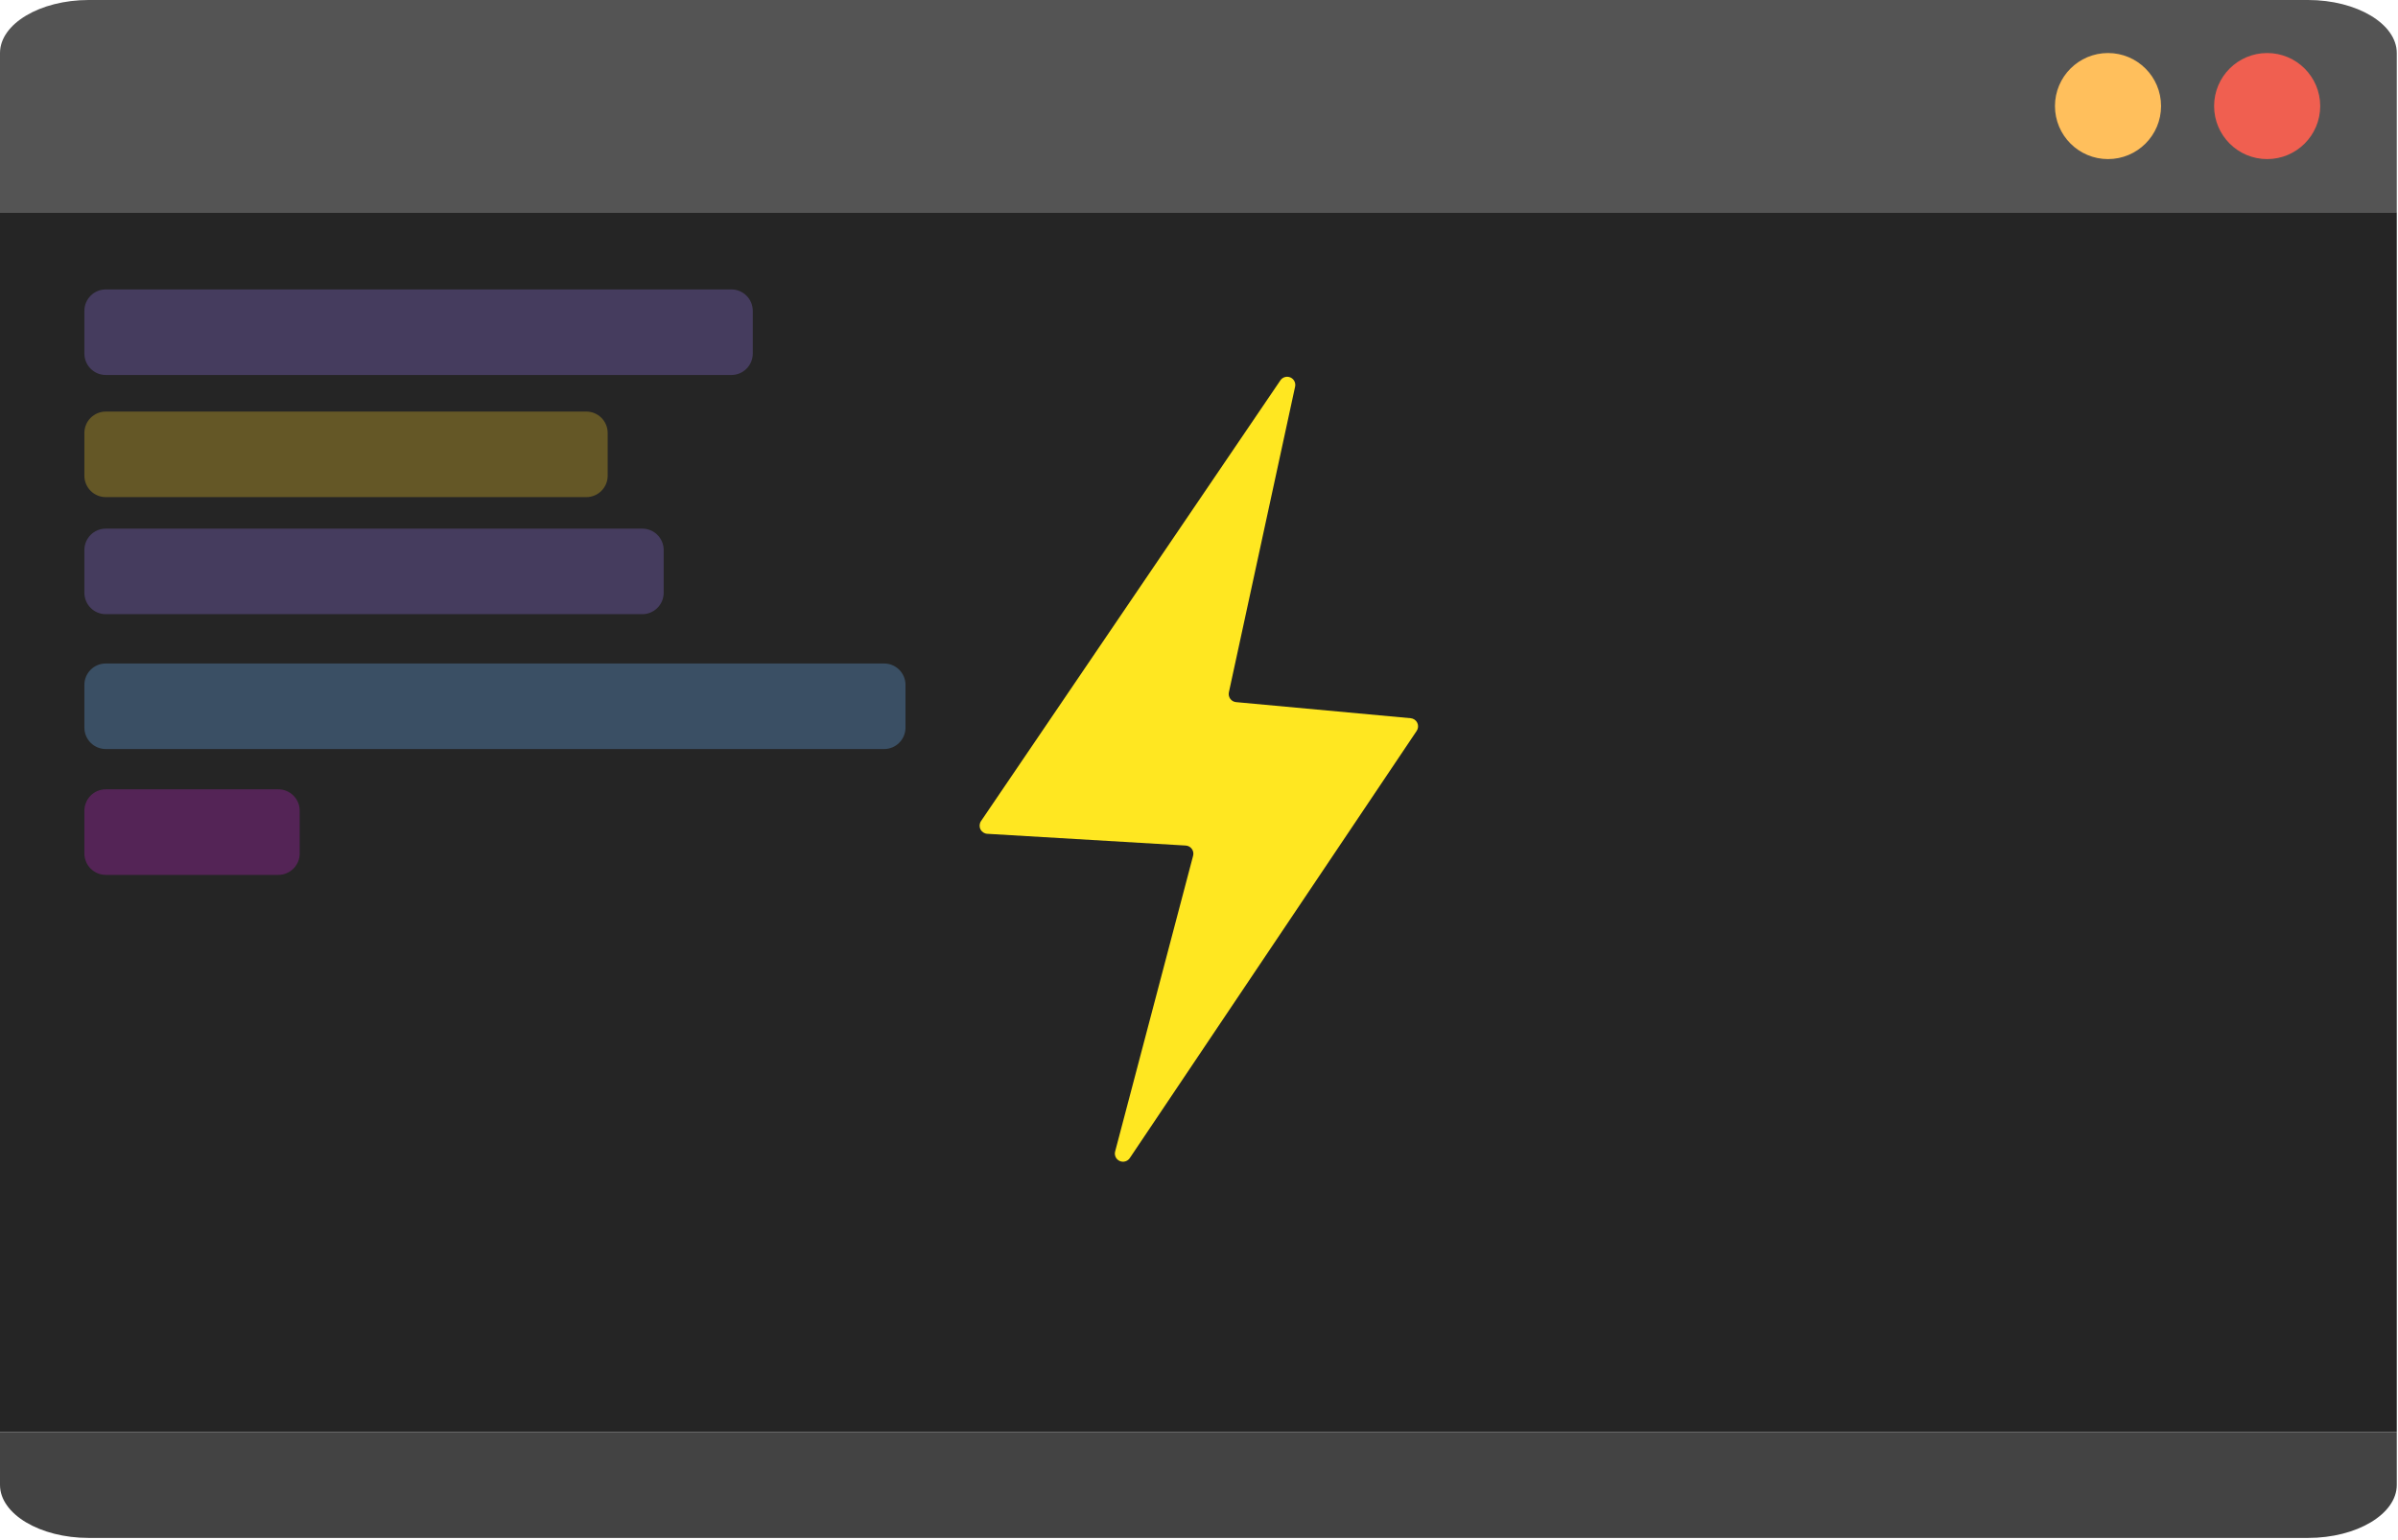
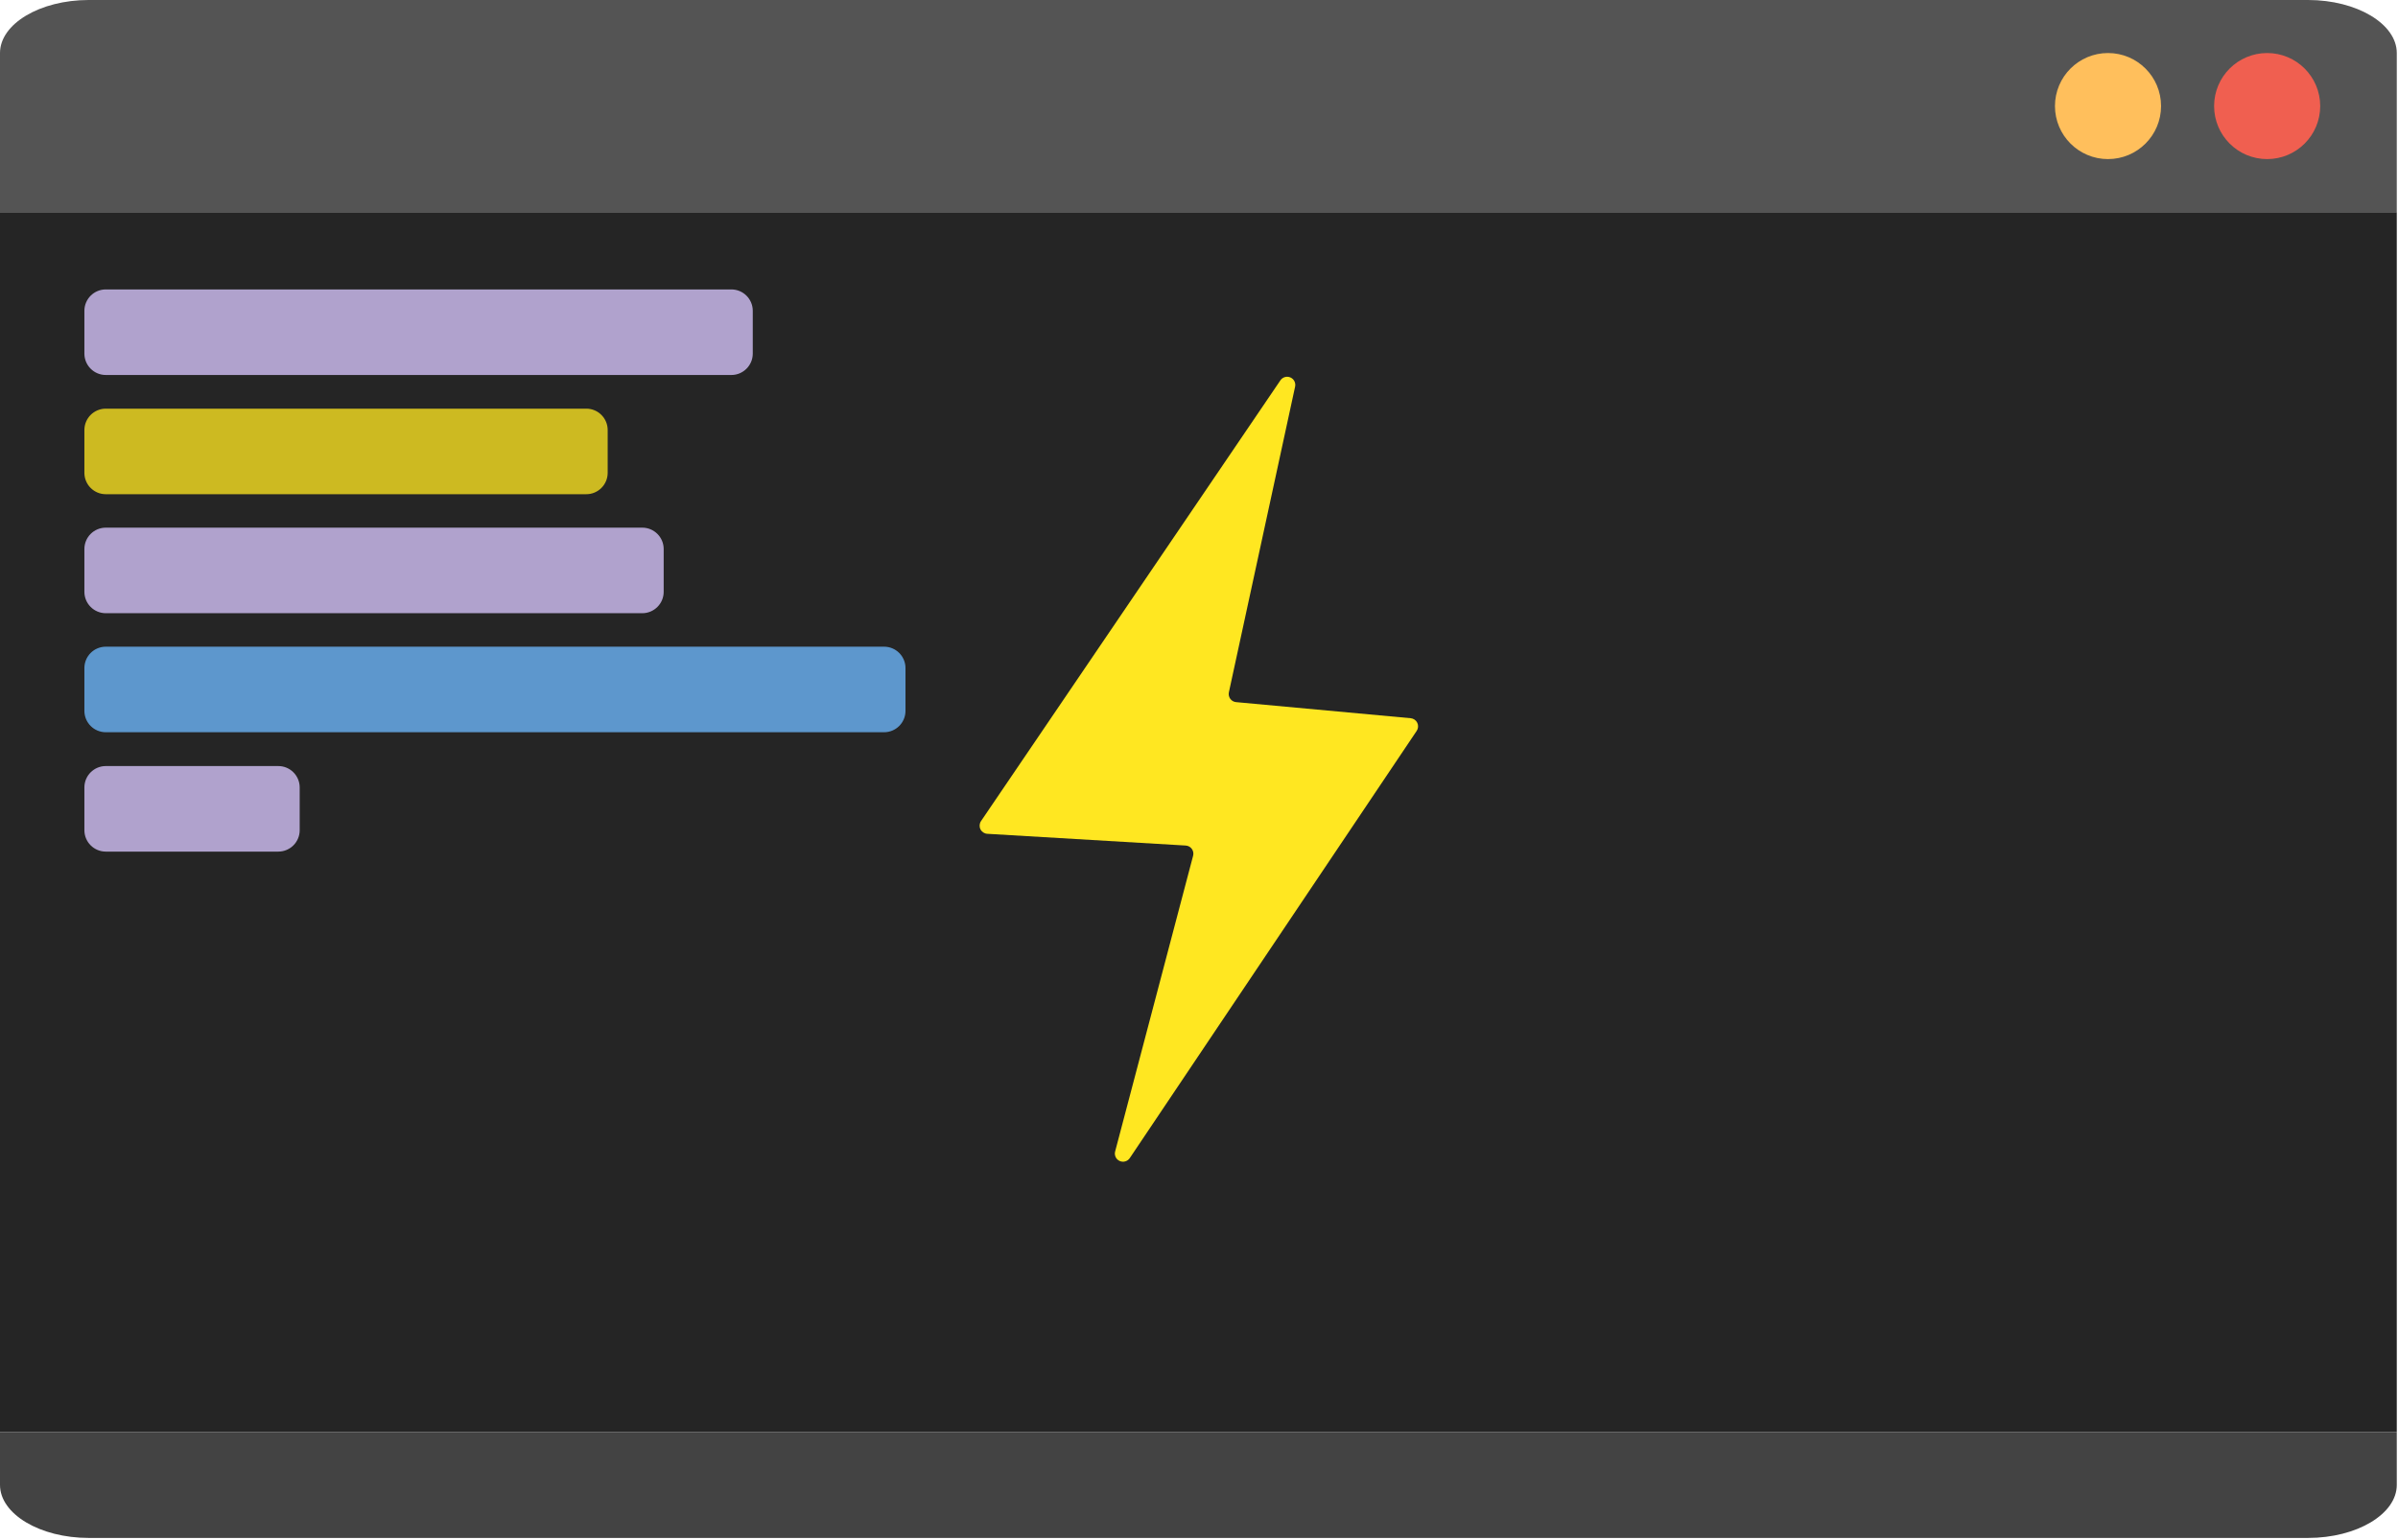
<svg xmlns="http://www.w3.org/2000/svg" width="100%" height="100%" viewBox="0 0 872 560" version="1.1" xml:space="preserve" style="fill-rule:evenodd;clip-rule:evenodd;stroke-linejoin:round;stroke-miterlimit:2;">
  <g transform="matrix(1,0,0,1,-104.223,-260.289)">
    <g id="_06" transform="matrix(0.72535,0,0,0.72535,104.223,483.149)">
      <g id="Speed">
        <g id="_061">
          <g transform="matrix(1.66217,0,0,1.66217,0,-307.246)">
            <g transform="matrix(1.67336,0,0,1,5.68434e-14,0)">
              <rect x="0" y="64" width="432" height="368" style="fill:rgb(37,37,37);" />
            </g>
            <g transform="matrix(1.67336,0,0,1,5.68434e-14,-1.13687e-13)">
              <path d="M432,16c0,-8.797 -7.203,-16 -16,-16l-400,0c-8.797,0 -16,7.203 -16,16l0,48l432,0l0,-48Z" style="fill:rgb(84,84,84);fill-rule:nonzero;" />
            </g>
            <g transform="matrix(1.67336,0,0,1,5.68434e-14,0)">
              <path d="M0,448c0,8.797 7.203,16 16,16l400,0c8.797,0 16,-7.203 16,-16l0,-16l-432,0l0,16Z" style="fill:rgb(67,67,67);fill-rule:nonzero;" />
            </g>
            <g transform="matrix(1,0,0,1,539.795,0)">
              <circle cx="96" cy="32" r="16" style="fill:rgb(255,191,92);" />
            </g>
            <g transform="matrix(1,0,0,1,539.795,0)">
              <circle cx="144" cy="32" r="16" style="fill:rgb(240,95,80);" />
            </g>
          </g>
          <g transform="matrix(0.343604,0.0434883,-0.0523426,0.413562,401.575,-194.911)">
            <path d="M739.074,119.48c0.493,-4.673 -3.071,-8.98 -8.499,-10.272c-5.427,-1.292 -11.196,0.794 -13.756,4.975c-78.591,128.349 -301.267,492.004 -349.787,571.242c-1.923,3.141 -1.668,6.899 0.669,9.84c2.337,2.941 6.395,4.612 10.627,4.377c60.447,-3.358 235.636,-13.091 287.088,-15.95c3.527,-0.196 6.974,0.933 9.391,3.077c2.417,2.143 3.549,5.074 3.084,7.986c-8.297,51.986 -41.768,261.709 -58.211,364.736c-0.757,4.741 2.718,9.243 8.22,10.65c5.502,1.407 11.423,-0.692 14.006,-4.966c80.089,-132.511 288.709,-477.684 334.365,-553.224c1.868,-3.09 1.636,-6.769 -0.608,-9.68c-2.245,-2.912 -6.17,-4.625 -10.329,-4.507c-54.873,1.549 -207.591,5.859 -253.637,7.159c-3.374,0.095 -6.635,-1.016 -8.958,-3.051c-2.322,-2.036 -3.483,-4.801 -3.189,-7.595c5.477,-51.93 28.882,-273.878 39.524,-374.797Z" style="fill:rgb(255,231,33);" />
          </g>
-           <g transform="matrix(1.45068,0,0,1.59746,-171.857,-561.62)">
-             <path d="M328.467,295.153l-0,13.429c-0,3.705 -3.313,6.714 -7.394,6.714l-166.048,-0c-4.081,-0 -7.394,-3.009 -7.394,-6.714l0,-13.429c0,-3.705 3.313,-6.714 7.394,-6.714l166.048,0c4.081,0 7.394,3.009 7.394,6.714Z" style="fill:rgb(255,211,44);fill-opacity:0.29;" />
+           <g transform="matrix(1.45068,0,0,1.59746,-171.857,-563.082)">
+             <path d="M328.467,295.153l-0,13.429c-0,3.705 -3.313,6.714 -7.394,6.714l-166.048,-0c-4.081,-0 -7.394,-3.009 -7.394,-6.714l0,-13.429c0,-3.705 3.313,-6.714 7.394,-6.714l166.048,0c4.081,0 7.394,3.009 7.394,6.714Z" style="fill:rgb(255,231,33);fill-opacity:0.77;" />
          </g>
-           <g transform="matrix(1.60593,0,0,1.59746,-194.776,-502.921)">
-             <path d="M328.467,295.153l-0,13.429c-0,3.705 -2.993,6.714 -6.679,6.714l-167.478,-0c-3.686,-0 -6.679,-3.009 -6.679,-6.714l0,-13.429c0,-3.705 2.993,-6.714 6.679,-6.714l167.478,0c3.686,0 6.679,3.009 6.679,6.714Z" style="fill:rgb(151,119,234);fill-opacity:0.29;" />
+           <g transform="matrix(1.60593,0,0,1.59746,-194.776,-503.408)">
+             <path d="M328.467,295.153l-0,13.429c-0,3.705 -2.993,6.714 -6.679,6.714l-167.478,-0c-3.686,-0 -6.679,-3.009 -6.679,-6.714l0,-13.429c0,-3.705 2.993,-6.714 6.679,-6.714l167.478,0c3.686,0 6.679,3.009 6.679,6.714Z" style="fill:rgb(218,200,255);fill-opacity:0.77;" />
          </g>
-           <g transform="matrix(2.27629,0,0,1.59746,-293.742,-435.29)">
-             <path d="M328.467,295.153l-0,13.429c-0,3.705 -2.112,6.714 -4.712,6.714l-171.412,-0c-2.6,-0 -4.712,-3.009 -4.712,-6.714l0,-13.429c0,-3.705 2.112,-6.714 4.712,-6.714l171.412,0c2.6,0 4.712,3.009 4.712,6.714Z" style="fill:rgb(111,185,255);fill-opacity:0.29;" />
+           <g transform="matrix(2.27629,0,0,1.59746,-293.742,-443.716)">
+             <path d="M328.467,295.153l-0,13.429c-0,3.705 -2.112,6.714 -4.712,6.714l-171.412,-0c-2.6,-0 -4.712,-3.009 -4.712,-6.714l0,-13.429c0,-3.705 2.112,-6.714 4.712,-6.714l171.412,0c2.6,0 4.712,3.009 4.712,6.714Z" style="fill:rgb(111,185,255);fill-opacity:0.77;" />
          </g>
-           <g transform="matrix(0.596851,0,0,1.59746,-45.8042,-372.184)">
-             <path d="M328.467,295.153l-0,13.429c-0,3.705 -8.052,6.714 -17.971,6.714l-144.894,-0c-9.918,-0 -17.971,-3.009 -17.971,-6.714l0,-13.429c0,-3.705 8.053,-6.714 17.971,-6.714l144.894,0c9.919,0 17.971,3.009 17.971,6.714Z" style="fill:rgb(202,36,209);fill-opacity:0.29;" />
+           <g transform="matrix(0.596851,0,0,1.59746,-45.8042,-383.855)">
+             <path d="M328.467,295.153l-0,13.429c-0,3.705 -8.052,6.714 -17.971,6.714l-144.894,-0c-9.918,-0 -17.971,-3.009 -17.971,-6.714l0,-13.429c0,-3.705 8.053,-6.714 17.971,-6.714l144.894,0c9.919,0 17.971,3.009 17.971,6.714Z" style="fill:rgb(218,200,255);fill-opacity:0.77;" />
          </g>
          <g transform="matrix(1.8529,0,0,1.59746,-231.237,-622.871)">
-             <path d="M328.467,295.153l-0,13.429c-0,3.705 -2.594,6.714 -5.789,6.714l-169.258,-0c-3.195,-0 -5.789,-3.009 -5.789,-6.714l0,-13.429c0,-3.705 2.594,-6.714 5.789,-6.714l169.258,0c3.195,0 5.789,3.009 5.789,6.714Z" style="fill:rgb(151,119,234);fill-opacity:0.29;" />
+             <path d="M328.467,295.153l-0,13.429c-0,3.705 -2.594,6.714 -5.789,6.714l-169.258,-0c-3.195,-0 -5.789,-3.009 -5.789,-6.714l0,-13.429c0,-3.705 2.594,-6.714 5.789,-6.714l169.258,0c3.195,0 5.789,3.009 5.789,6.714Z" style="fill:rgb(218,200,255);fill-opacity:0.77;" />
          </g>
        </g>
      </g>
    </g>
  </g>
</svg>
